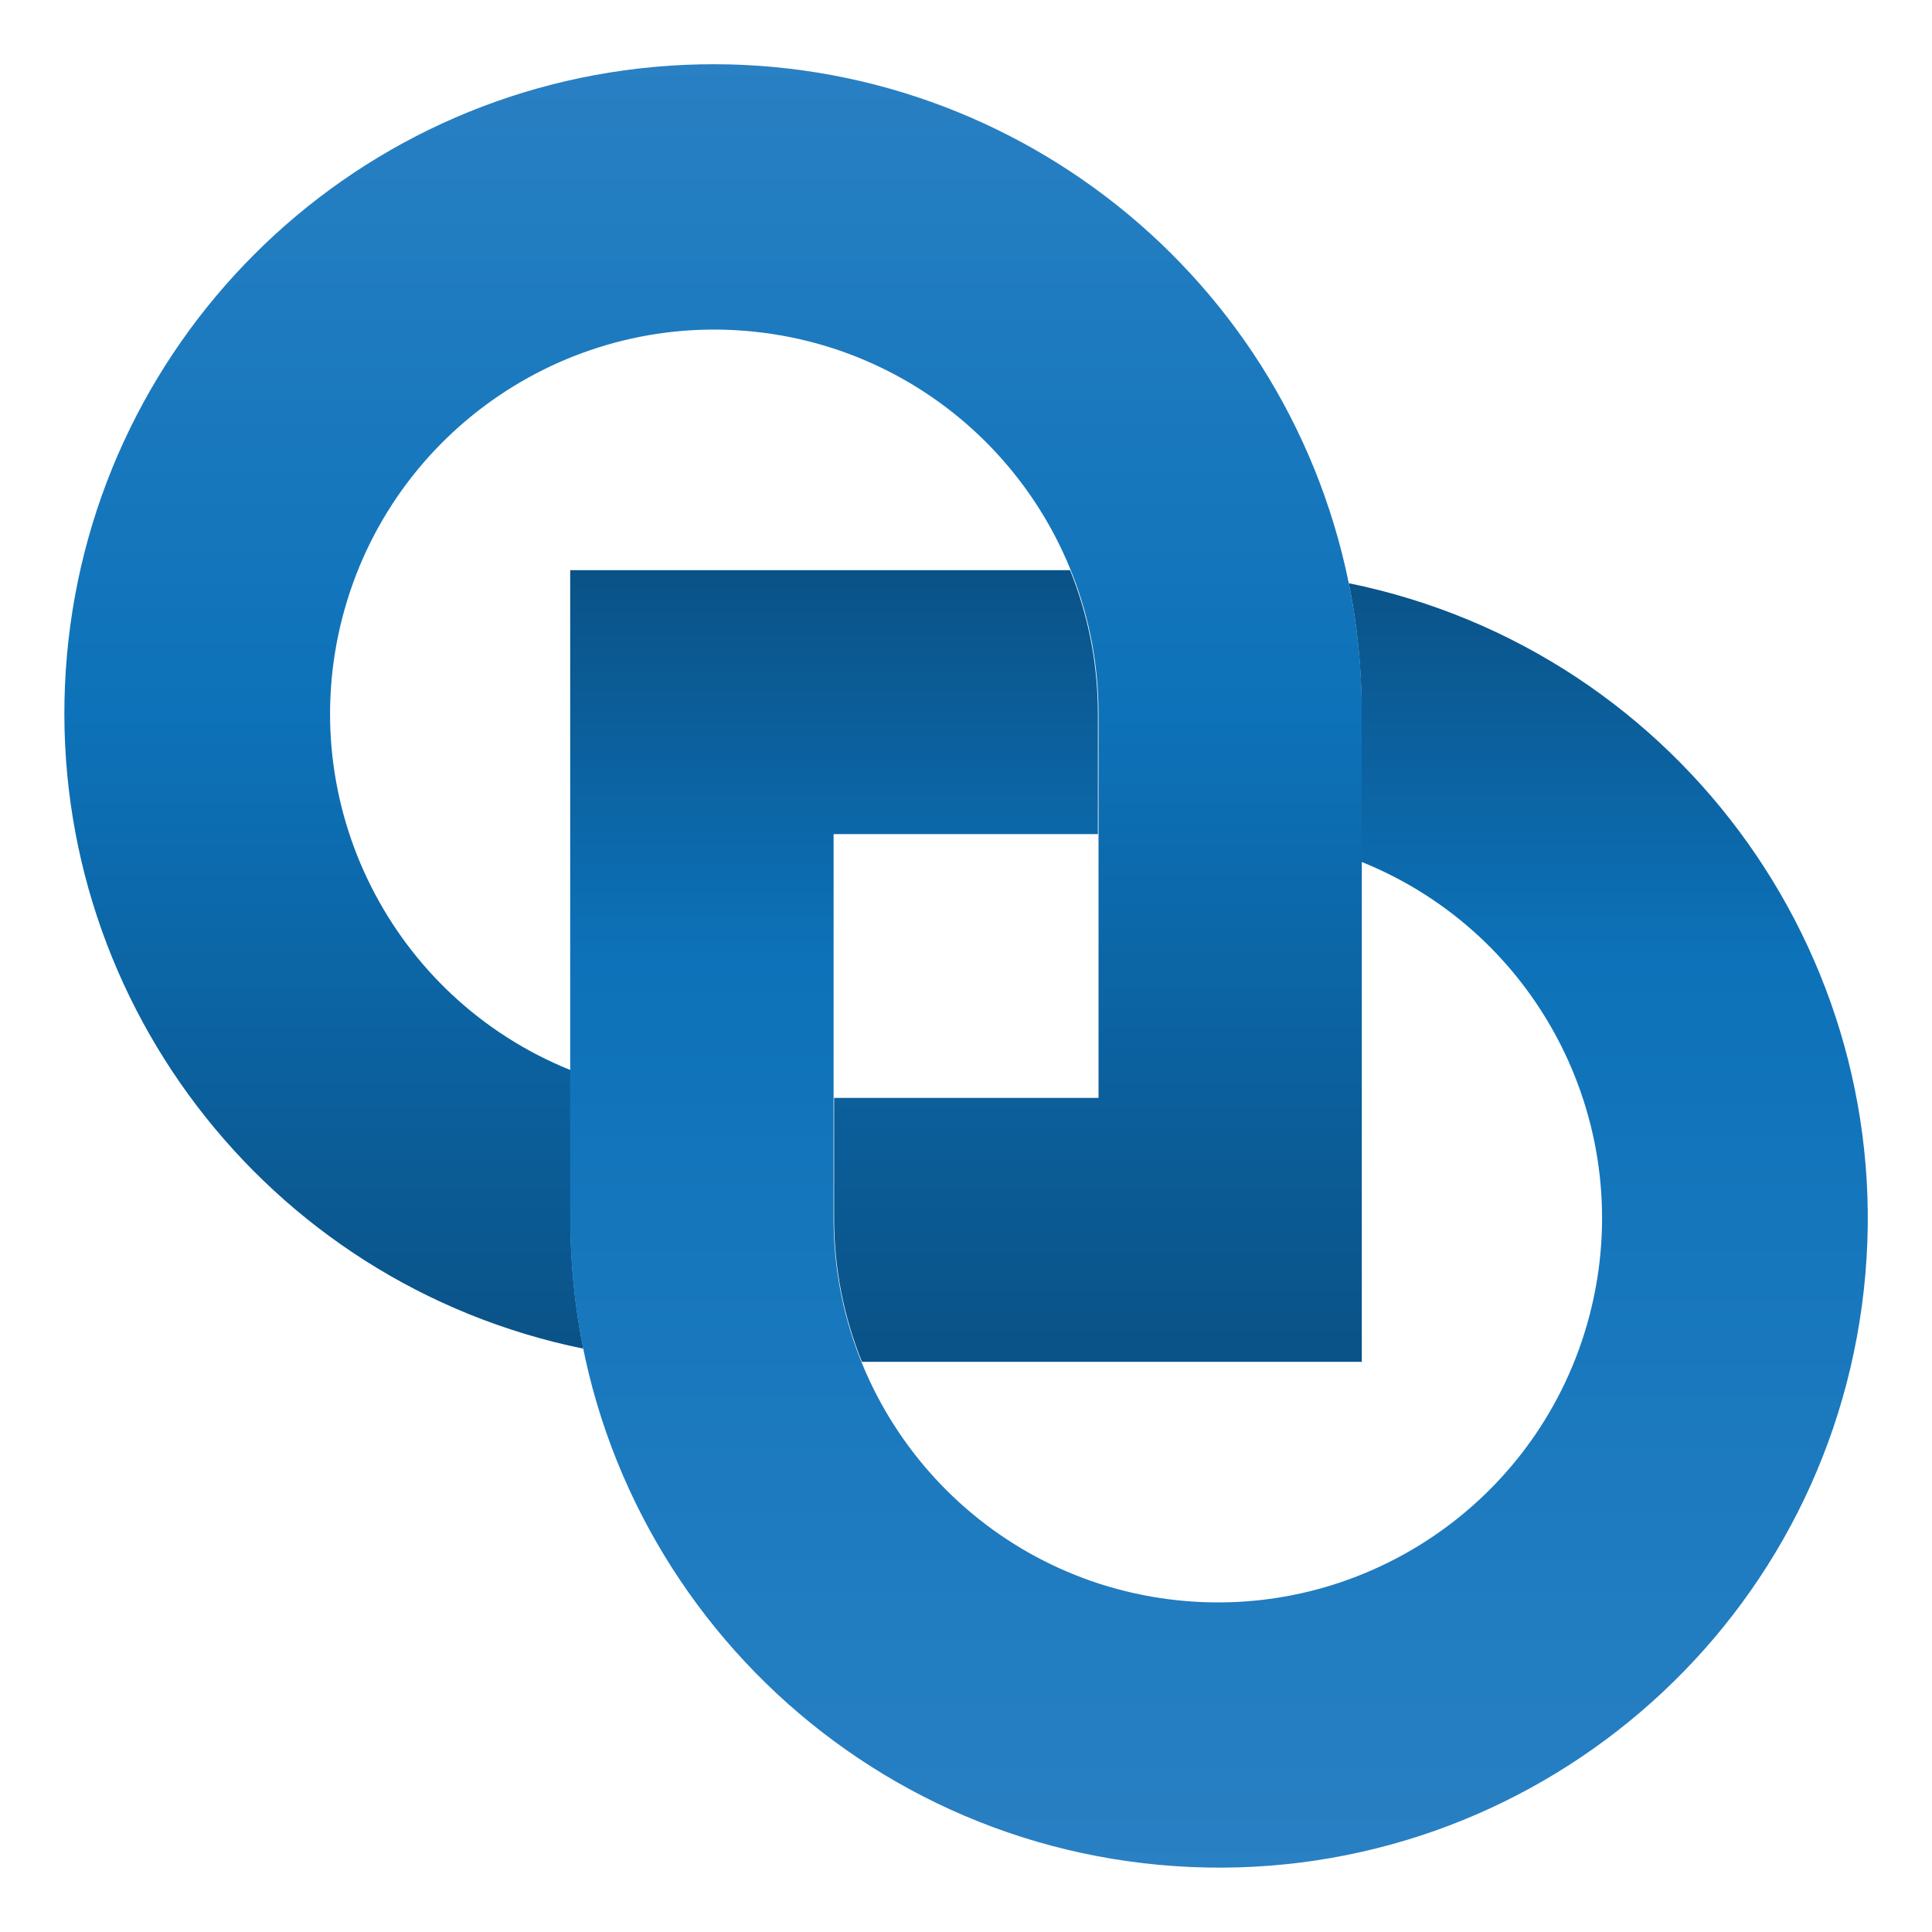
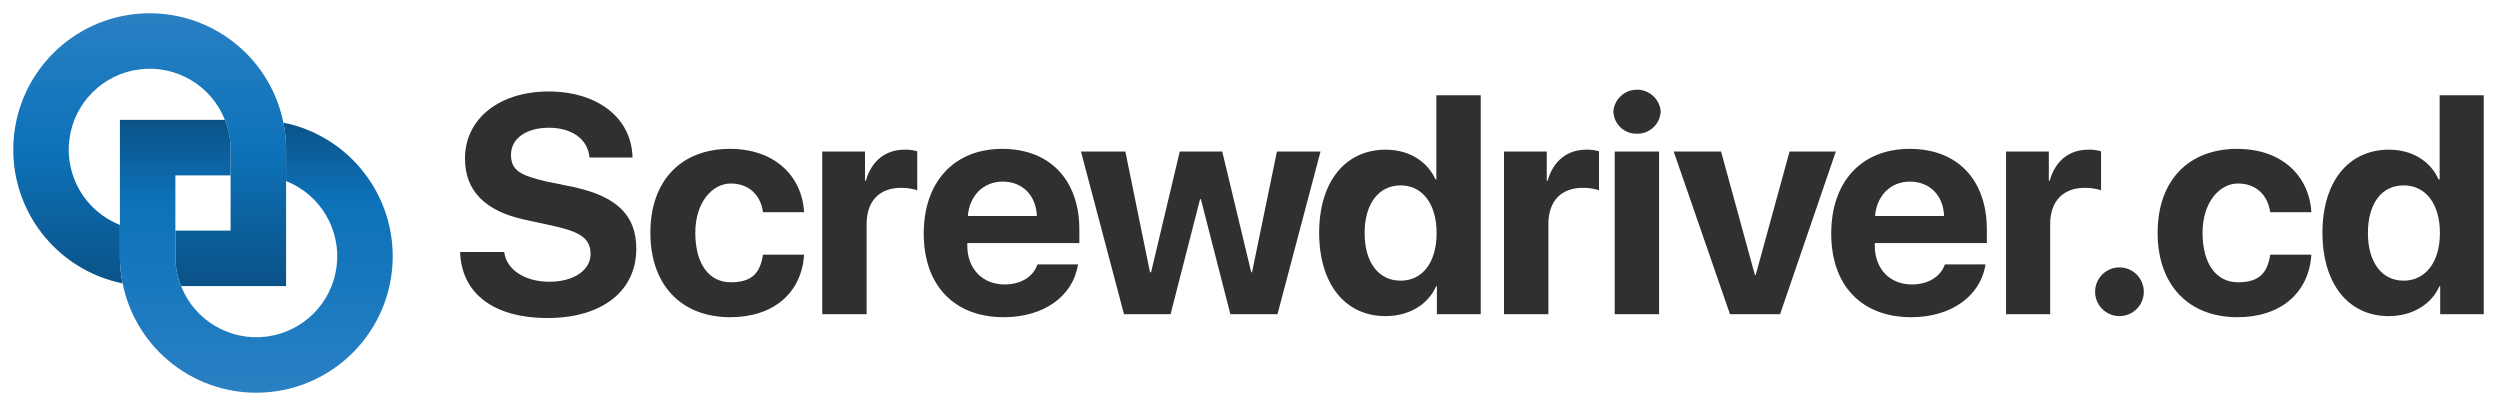
- <svg xmlns="http://www.w3.org/2000/svg" id="Layer_1" data-name="Layer 1" viewBox="0 0 150 150">
+ <svg xmlns="http://www.w3.org/2000/svg" id="Layer_1" data-name="Layer 1" width="923.7" height="150" viewBox="0 0 923.7 150">
  <defs>
    <linearGradient id="linear-gradient" x1="55.37" y1="5" x2="55.37" y2="105.73" gradientUnits="userSpaceOnUse">
      <stop offset="0" stop-color="#2980c3" />
      <stop offset="0.5" stop-color="#0d72b9" />
      <stop offset="1" stop-color="#0a5287" />
    </linearGradient>
    <linearGradient id="linear-gradient-2" x1="94.63" y1="145" x2="94.63" y2="44.27" gradientUnits="userSpaceOnUse">
      <stop offset="0" stop-color="#2980c3" />
      <stop offset="0.7" stop-color="#0d72b9" />
      <stop offset="1" stop-color="#0a5287" />
    </linearGradient>
  </defs>
-   <path d="M104.72,45.28a50.37,50.37,0,1,0-59.43,59.43,50.41,50.41,0,0,1-1-10.08V83.08a29.83,29.83,0,1,1,41-27.72V85.24H64.76v9.39a29.69,29.69,0,0,0,2.16,11.1h38.81V55.37A50.41,50.41,0,0,0,104.72,45.28Z" style="fill:url(#linear-gradient)" />
-   <path d="M104.72,45.28a50.41,50.41,0,0,1,1,10.08V66.92a29.83,29.83,0,1,1-41,27.72V64.76H85.24V55.37a29.69,29.69,0,0,0-2.16-11.1H44.27V94.63a50.37,50.37,0,1,0,60.45-49.35Z" style="fill:url(#linear-gradient-2)" />
+   <g>
+     <g>
+       <path d="M104.7,45.3a50.4,50.4,0,1,0-59.4,59.4,47.4,47.4,0,0,1-1-10.1V83.1A29.9,29.9,0,1,1,83.1,44.3a28.9,28.9,0,0,1,2.1,11.1V85.2H64.8v9.4a28.9,28.9,0,0,0,2.1,11.1h38.8V55.4A47.4,47.4,0,0,0,104.7,45.3Z" fill="url(#linear-gradient)" />
+       <path d="M104.7,45.3a47.4,47.4,0,0,1,1,10.1V66.9a29.9,29.9,0,1,1-38.8,38.8,28.9,28.9,0,0,1-2.1-11.1V64.8H85.2V55.4a28.9,28.9,0,0,0-2.1-11.1H44.3V94.6a47.4,47.4,0,0,0,1,10.1,50.4,50.4,0,1,0,59.4-59.4Z" fill="url(#linear-gradient-2)" />
+     </g>
+     <path d="M186.3,93.1c.8,6.6,7.7,11,16.7,11s15.2-4.3,15.2-10.2-3.9-8.2-13.6-10.4L194,81.2c-14.9-3.2-22.2-10.8-22.2-22.6,0-14.9,12.9-24.8,30.9-24.8s30.7,9.7,31,24.4H217.8c-.6-6.9-6.6-11-15-11s-14,4-14,10,3.9,7.7,13.3,9.9l9.8,2c16.1,3.5,23.2,10.5,23.2,22.8,0,15.7-12.7,25.6-32.8,25.6s-31.8-9.2-32.3-24.4Z" fill="#303030" />
+     <path d="M281.9,78.4c-.8-6.3-5.2-10.6-11.9-10.6S256.9,74.6,256.9,86s5,18.3,13.1,18.3,10.9-3.7,11.9-10.2h15.2c-.9,14.1-11.3,23.1-27.3,23.1-18,0-29.5-11.8-29.5-31.2s11.5-31,29.4-31c16.3,0,26.6,9.8,27.4,23.4Z" fill="#303030" />
+     <path d="M303.8,56h15.8V66.8h.3c2.1-7.4,7.3-11.5,14.3-11.5a15.3,15.3,0,0,1,4.7.6V70.3a19,19,0,0,0-6-.9c-8,0-12.7,4.9-12.7,13.4v33.3H303.8Z" fill="#303030" />
+     <path d="M398.3,97.7c-1.8,11.7-12.6,19.5-27.4,19.5-18.3,0-29.6-11.7-29.6-30.9S352.6,55,370.3,55s28.5,11.6,28.5,29.8v5H357.4v1c0,8.5,5.6,14.3,13.8,14.3,5.9,0,10.6-2.8,12.1-7.4ZM357.6,79.8h25.5c-.3-7.7-5.4-12.7-12.6-12.7S358.2,72.3,357.6,79.8Z" fill="#303030" />
+     <path d="M472,116.1H454.6L443.7,73.6h-.3l-10.9,42.5H415.3L399.4,56h16.4l9.1,44.6h.4L435.9,56h15.7l10.7,44.6h.3L471.8,56h16.1Z" fill="#303030" />
+     <path d="M487.4,86c0-18.9,9.7-30.7,24.6-30.7,8.7,0,15.4,4.4,18.4,11h.3V35.2h16.4v80.9H530.9V105.8h-.3c-2.9,6.6-9.8,11-18.7,11C497,116.8,487.4,104.9,487.4,86Zm16.8.1c0,10.8,5.1,17.6,13.3,17.6s13.3-6.9,13.3-17.6-5.2-17.6-13.3-17.6S504.2,75.3,504.2,86.1Z" fill="#303030" />
+     <path d="M555.7,56h15.8V66.8h.3c2.1-7.4,7.3-11.5,14.3-11.5a15.3,15.3,0,0,1,4.7.6V70.3a19,19,0,0,0-6-.9c-8,0-12.7,4.9-12.7,13.4v33.3H555.7Z" fill="#303030" />
+     <path d="M596.1,41a8.8,8.8,0,0,1,17.5,0,8.6,8.6,0,0,1-8.8,8.4A8.5,8.5,0,0,1,596.1,41Zm.5,15H613v60.1H596.6Z" fill="#303030" />
+     <path d="M657.7,116.1H639.2L618.4,56h17.5l12.5,45.6h.3L661.2,56h17.1Z" fill="#303030" />
+     <path d="M733.6,97.7c-1.8,11.7-12.7,19.5-27.4,19.5-18.4,0-29.6-11.7-29.6-30.9S687.8,55,705.6,55s28.5,11.6,28.5,29.8v5H692.7v1c0,8.5,5.5,14.3,13.7,14.3,5.9,0,10.6-2.8,12.2-7.4ZM692.8,79.8h25.5c-.3-7.7-5.4-12.7-12.6-12.7S693.4,72.3,692.8,79.8Z" fill="#303030" />
+     <path d="M741.2,56H757V66.8h.3c2.1-7.4,7.2-11.5,14.3-11.5a15.3,15.3,0,0,1,4.7.6V70.3a19,19,0,0,0-6-.9c-8,0-12.8,4.9-12.8,13.4v33.3H741.2Z" fill="#303030" />
+     <path d="M774.1,107.7a9,9,0,1,1,9,9.1A9,9,0,0,1,774.1,107.7Z" fill="#303030" />
+     <path d="M838.8,78.4c-.9-6.3-5.2-10.6-11.9-10.6S813.8,74.6,813.8,86s5,18.3,13.1,18.3,10.9-3.7,11.9-10.2H854c-.9,14.1-11.3,23.1-27.3,23.1-18,0-29.5-11.8-29.5-31.2s11.5-31,29.4-31c16.3,0,26.6,9.8,27.4,23.4Z" fill="#303030" />
+     <path d="M858.1,86c0-18.9,9.6-30.7,24.6-30.7,8.7,0,15.4,4.4,18.3,11h.4V35.2h16.3v80.9H901.6V105.8h-.3c-2.9,6.6-9.9,11-18.7,11C867.7,116.8,858.1,104.9,858.1,86Zm16.8.1c0,10.8,5.1,17.6,13.2,17.6s13.4-6.9,13.4-17.6-5.2-17.6-13.4-17.6S874.9,75.3,874.9,86.1Z" fill="#303030" />
+   </g>
</svg>
